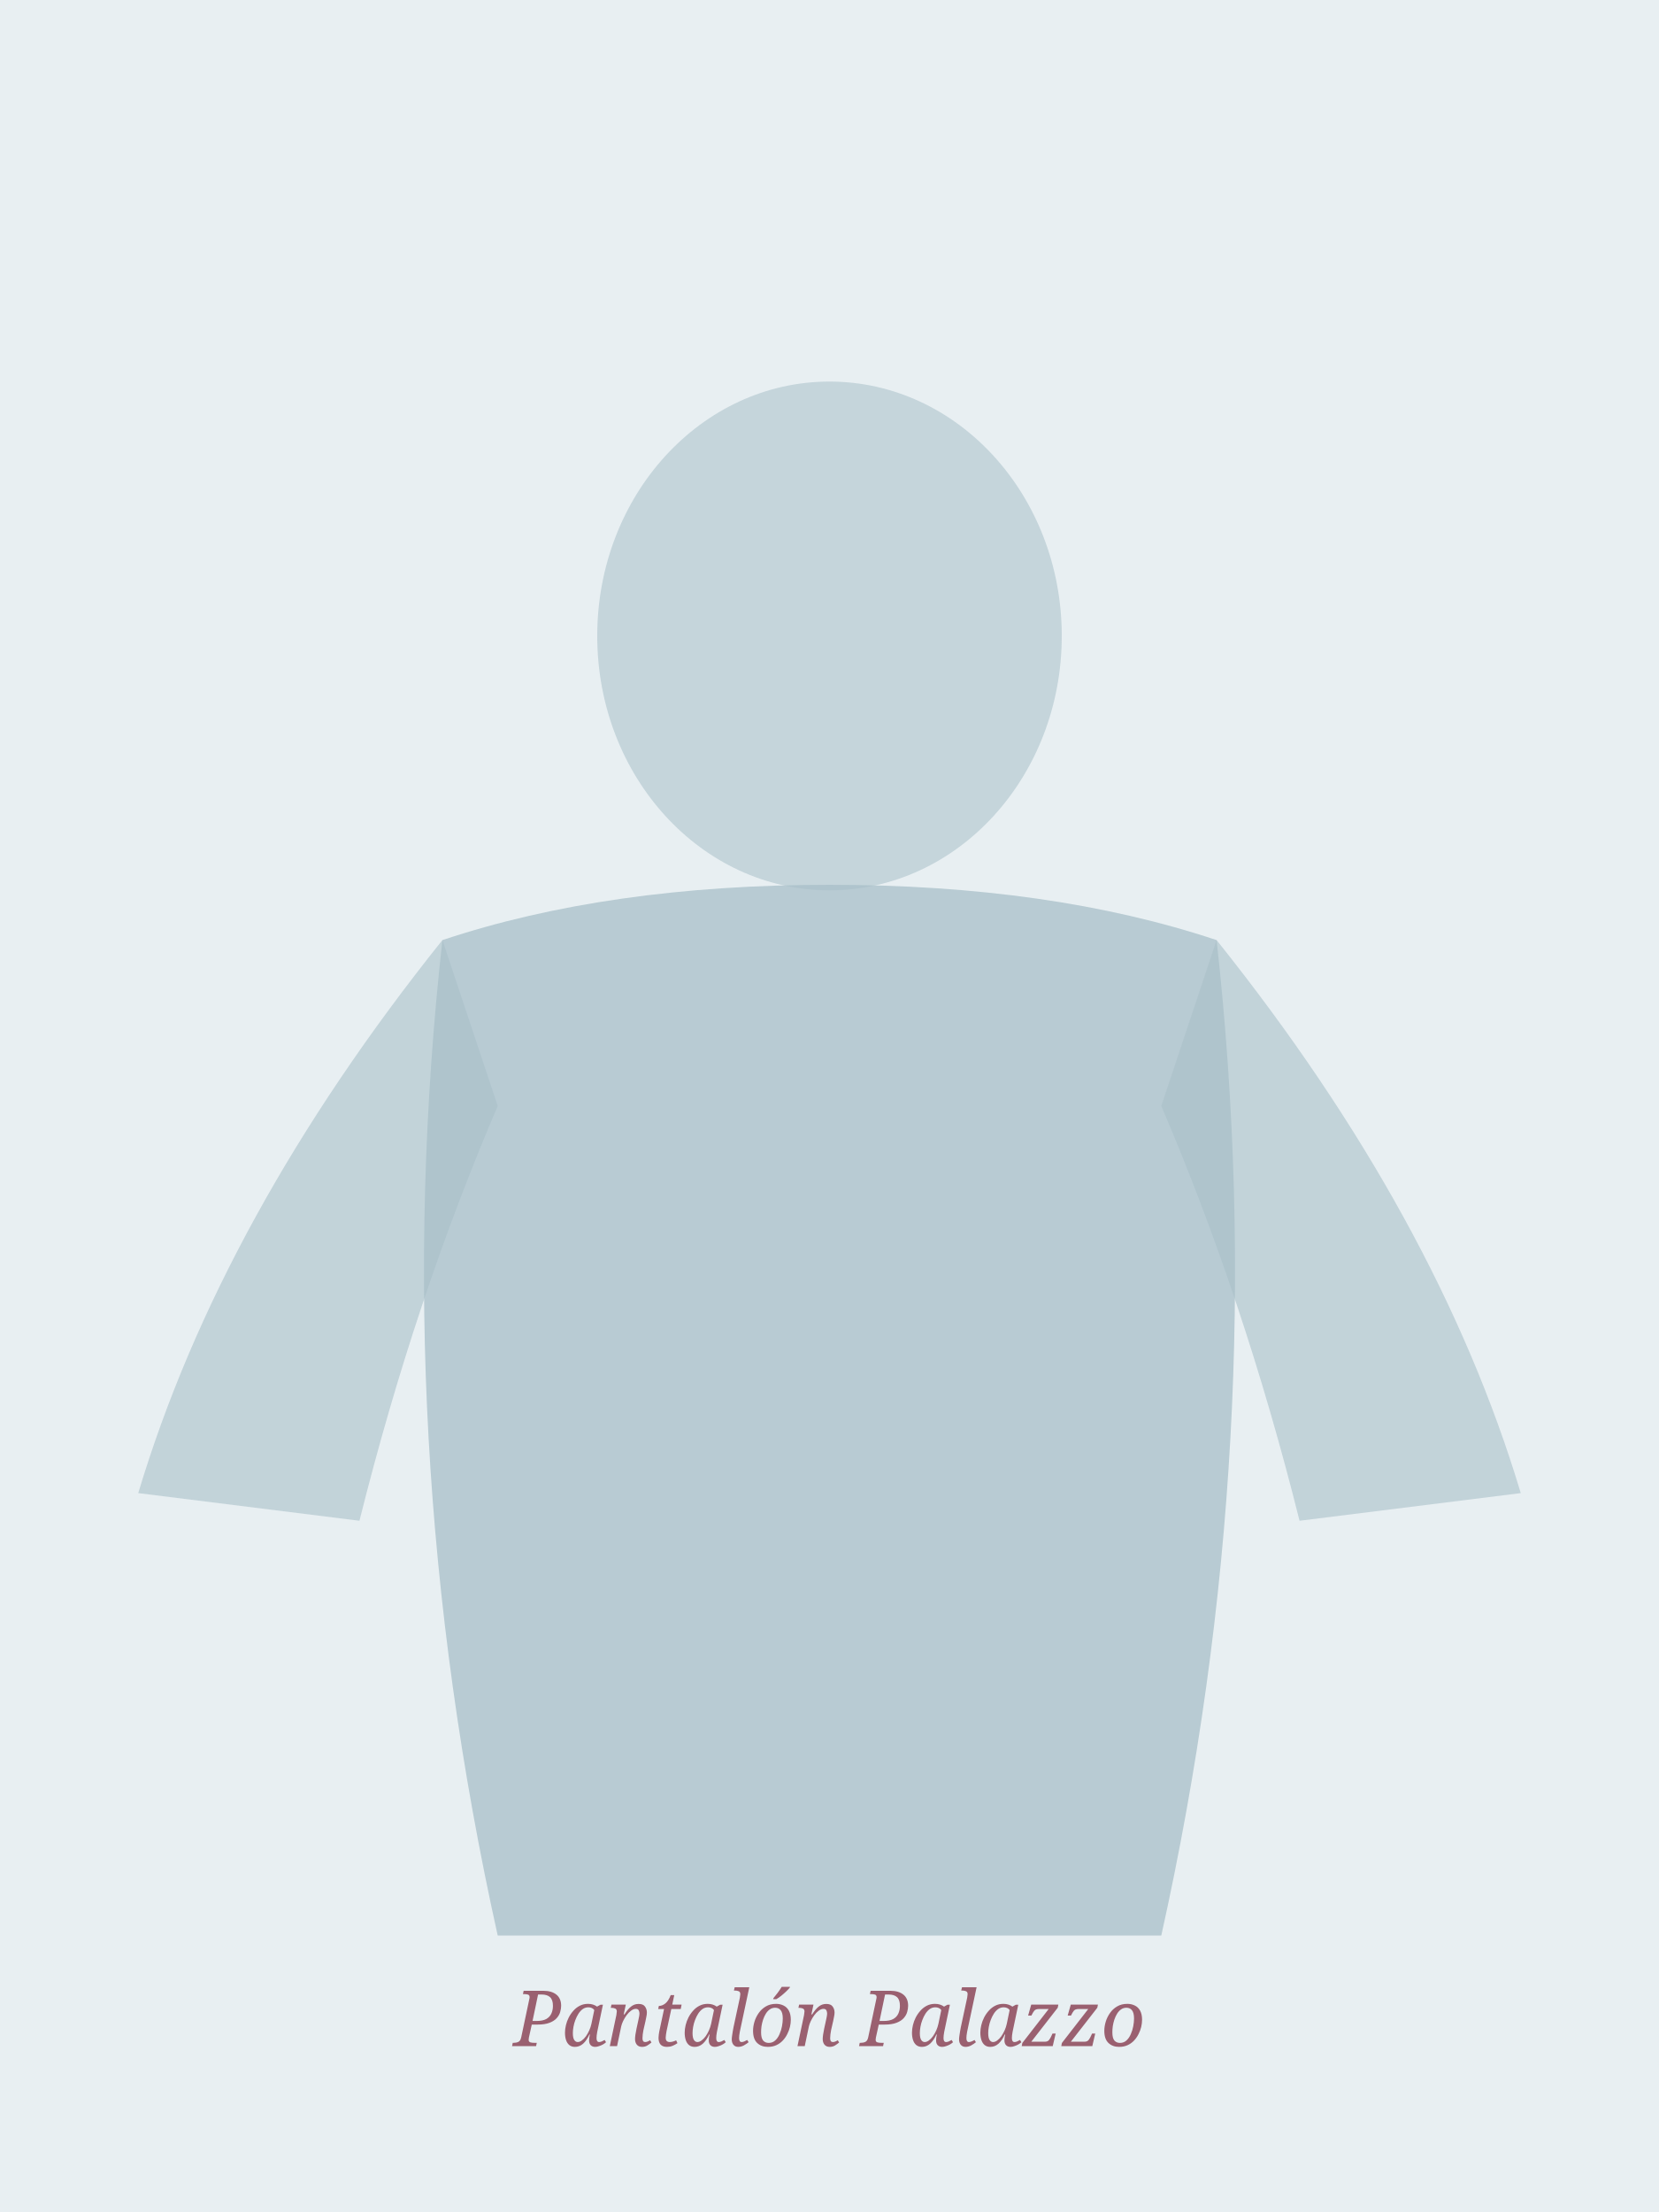
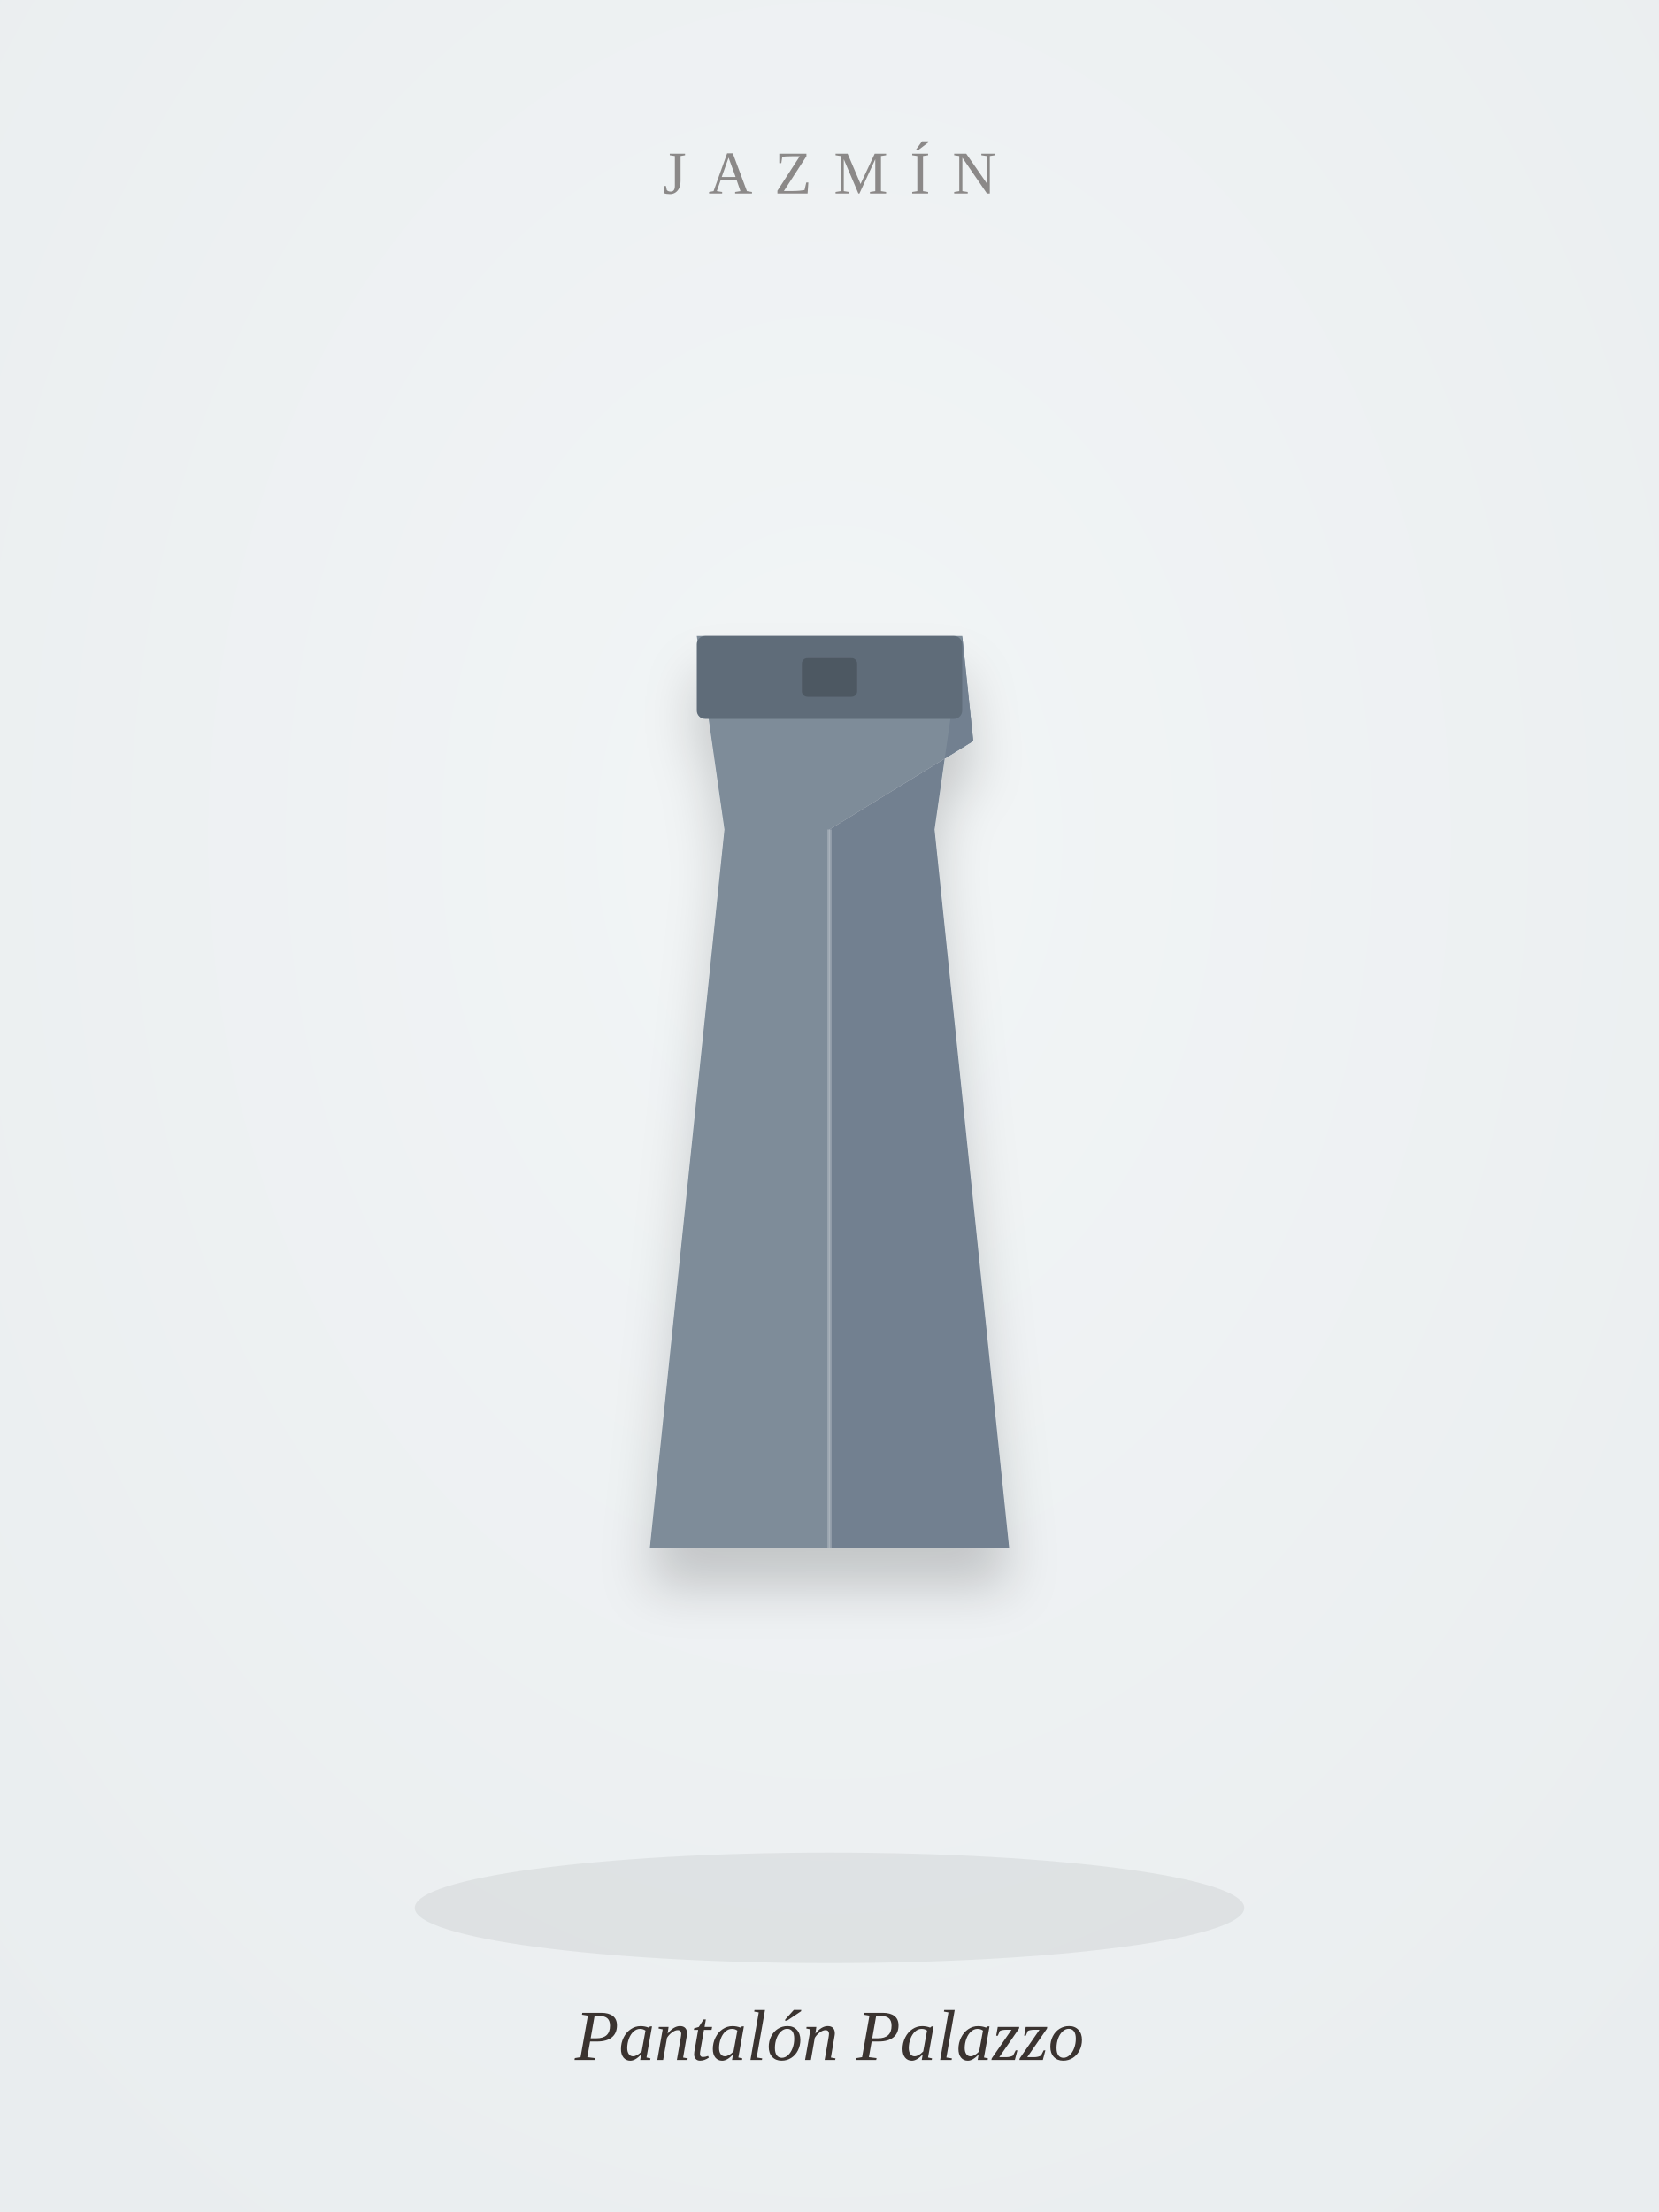
- <svg xmlns="http://www.w3.org/2000/svg" viewBox="0 0 300 400">
-   <rect width="300" height="400" fill="#E8EFF2" />
-   <g transform="translate(150 200)">
-     <ellipse cx="0" cy="-85" rx="42" ry="46" fill="#A8BFC8" opacity="0.55" />
-     <path d="M -70 -30 Q -80 60 -60 150 L 60 150 Q 80 60 70 -30 Q 40 -40 0 -40 Q -40 -40 -70 -30 Z" fill="#A8BFC8" opacity="0.75" />
-     <path d="M -70 -30 Q -110 20 -125 70 L -85 75 Q -75 35 -60 0 Z" fill="#A8BFC8" opacity="0.6" />
-     <path d="M  70 -30 Q 110 20 125 70 L 85 75 Q 75 35 60 0 Z" fill="#A8BFC8" opacity="0.6" />
+ <svg xmlns="http://www.w3.org/2000/svg" viewBox="0 0 600 800" width="600" height="800" role="img" aria-label="Pantalón Palazzo">
+   <defs>
+     <radialGradient id="bgg" cx="50%" cy="38%" r="75%">
+       <stop offset="0%" stop-color="#f2f5f6" />
+       <stop offset="100%" stop-color="#E9EDEF" />
+     </radialGradient>
+     <filter id="soft" x="-20%" y="-20%" width="140%" height="140%">
+       <feGaussianBlur in="SourceAlpha" stdDeviation="9" />
+       <feOffset dy="14" result="o" />
+       <feComponentTransfer>
+         <feFuncA type="linear" slope="0.18" />
+       </feComponentTransfer>
+       <feMerge>
+         <feMergeNode />
+         <feMergeNode in="SourceGraphic" />
+       </feMerge>
+     </filter>
+   </defs>
+   <rect width="600" height="800" fill="url(#bgg)" />
+   <ellipse cx="300" cy="690" rx="150" ry="20" fill="#000" opacity="0.06" />
+   <text x="300" y="70" text-anchor="middle" font-family="Georgia, 'Times New Roman', serif" font-size="22" letter-spacing="8" fill="#3a3330" opacity="0.55">JAZMÍN</text>
+   <g filter="url(#soft)">
+     <path d="M252 230 L348 230 L352 268 L300 300 L300 560 L235 560 L262 300 Z" fill="#7E8C99" />
+     <path d="M348 230 L352 268 L300 300 L300 560 L365 560 L338 300 Z" fill="#728090" />
+     <rect x="252" y="230" width="96" height="30" rx="3" fill="#5f6c79" />
+     <rect x="290" y="238" width="20" height="14" rx="2" fill="#4d5862" />
+     <line x1="300" y1="300" x2="300" y2="560" stroke="#fff" stroke-width="1.5" opacity="0.25" />
  </g>
-   <text x="150" y="370" text-anchor="middle" font-family="Georgia, serif" font-style="italic" font-size="14" fill="#9A6070">Pantalón Palazzo</text>
+   <text x="300" y="745" text-anchor="middle" font-family="Georgia, 'Times New Roman', serif" font-size="26" font-style="italic" fill="#3a3330">Pantalón Palazzo</text>
</svg>
